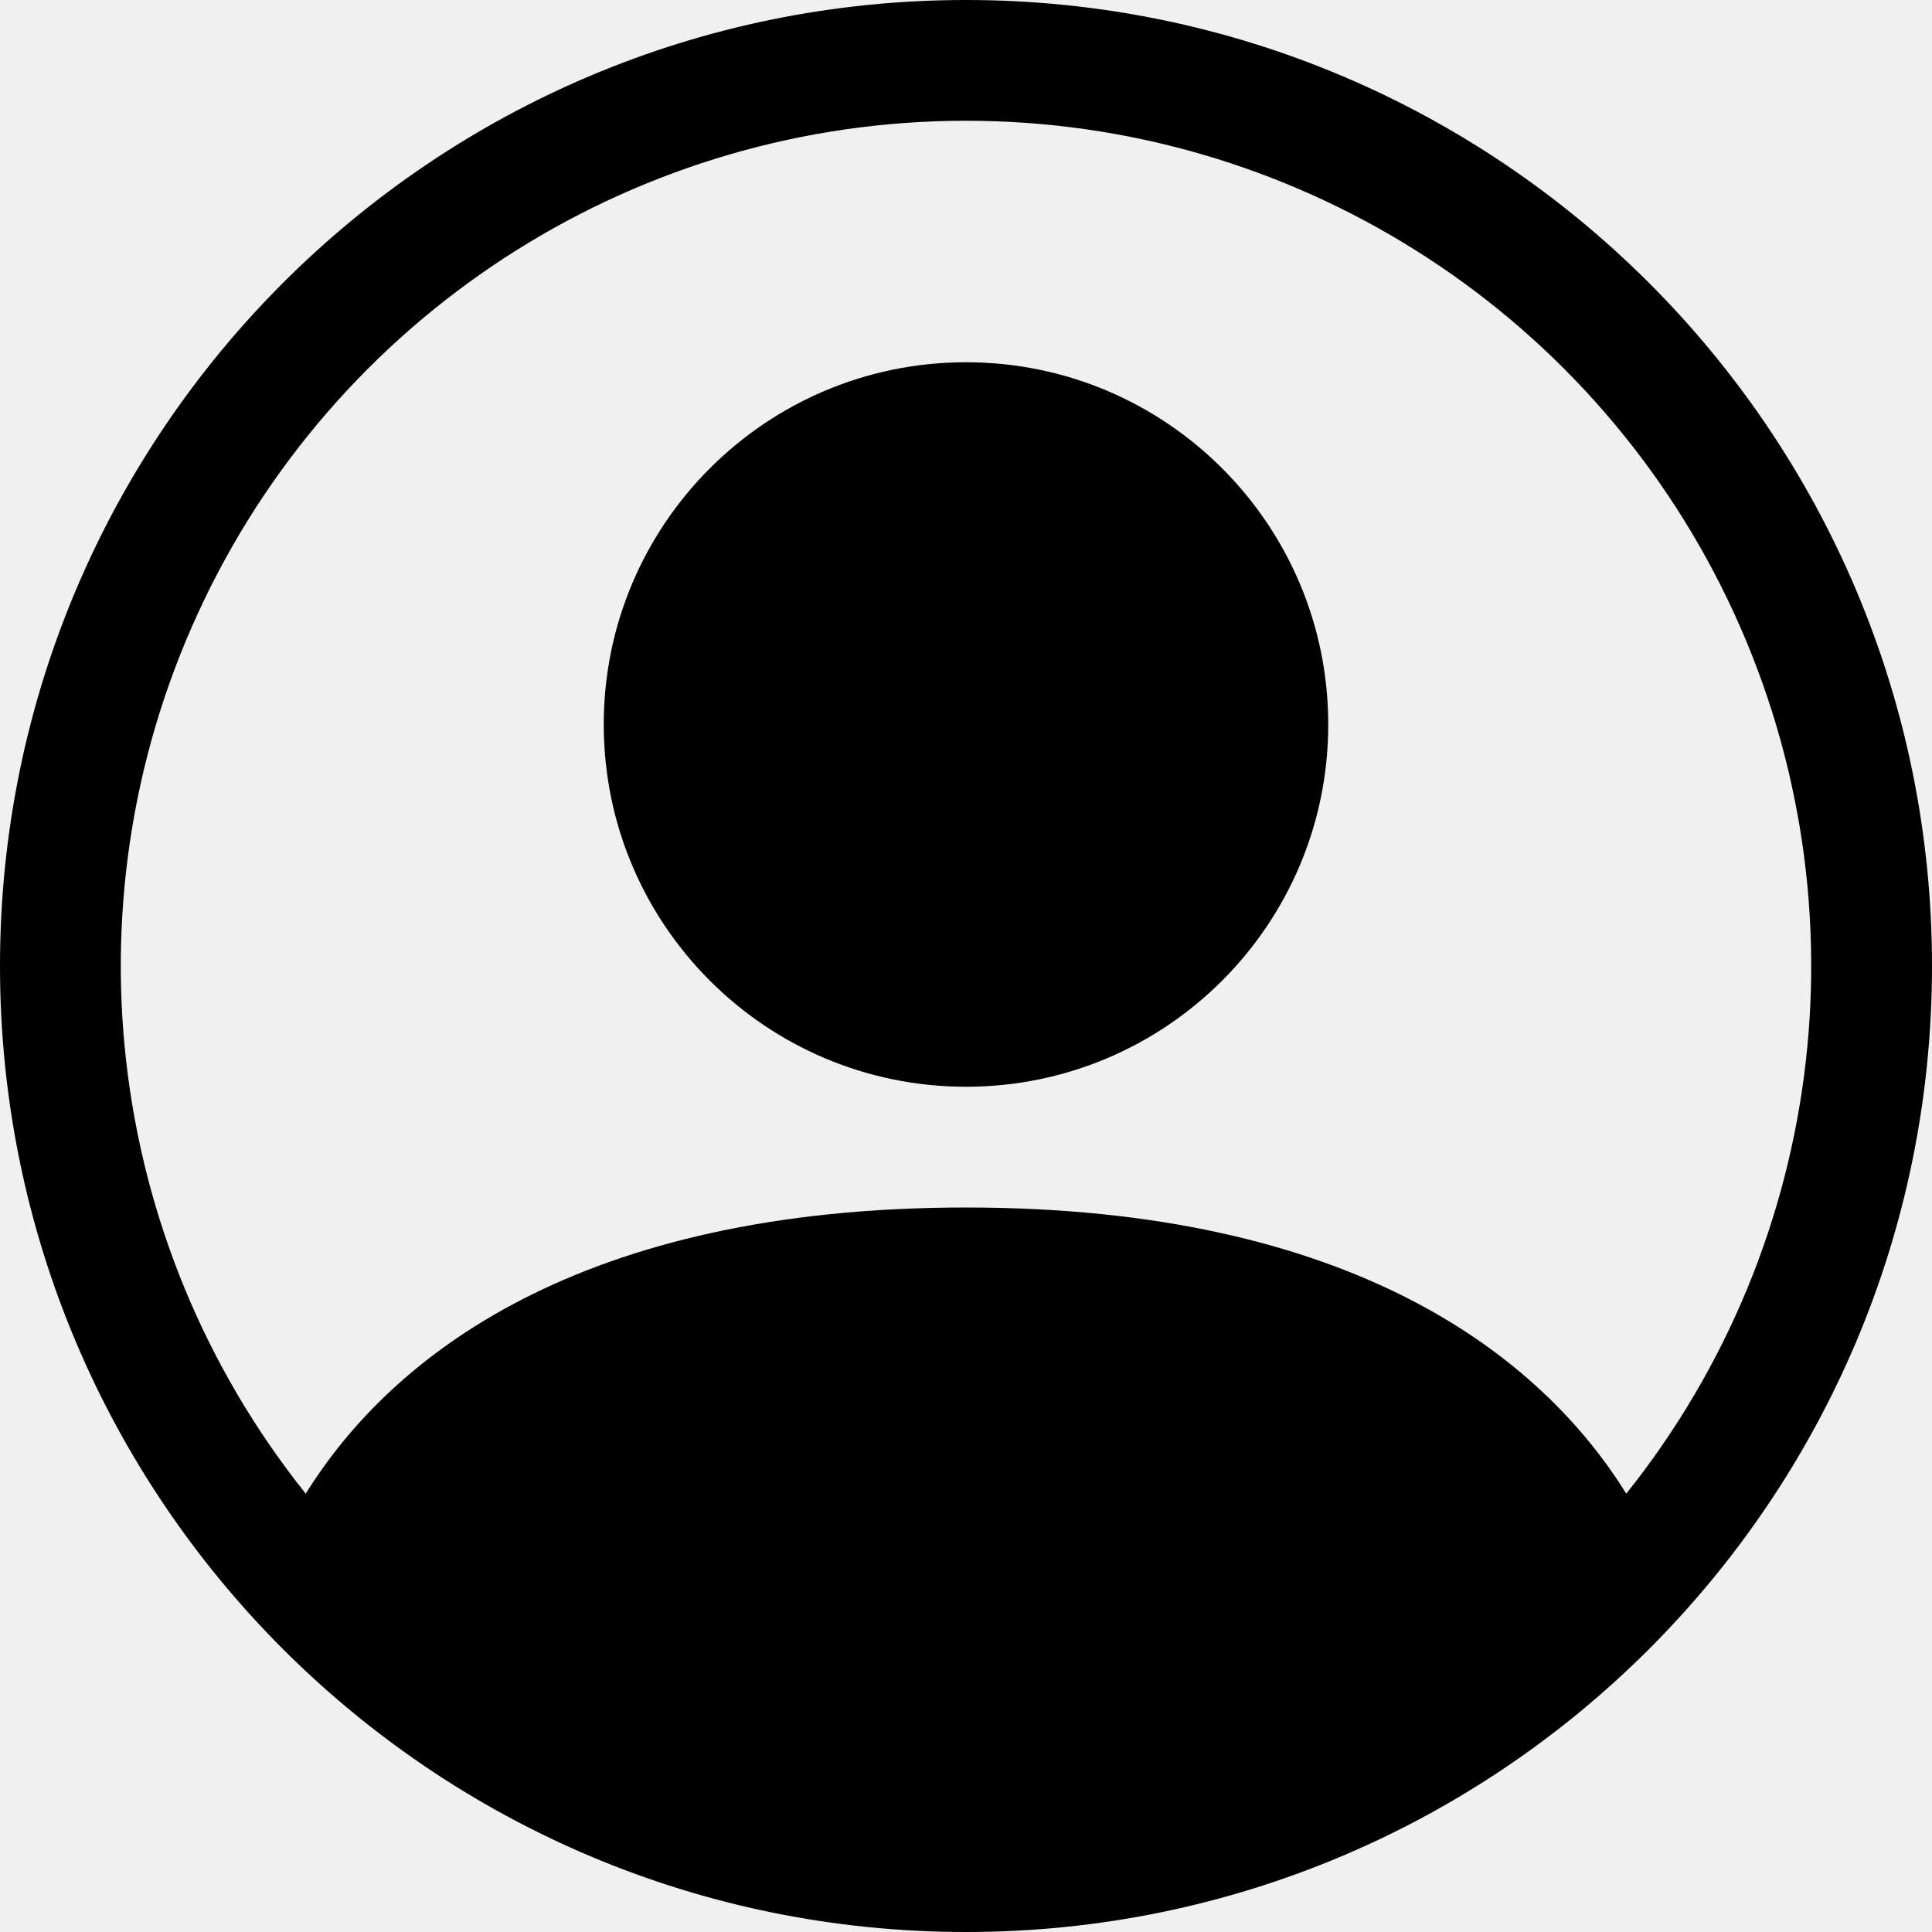
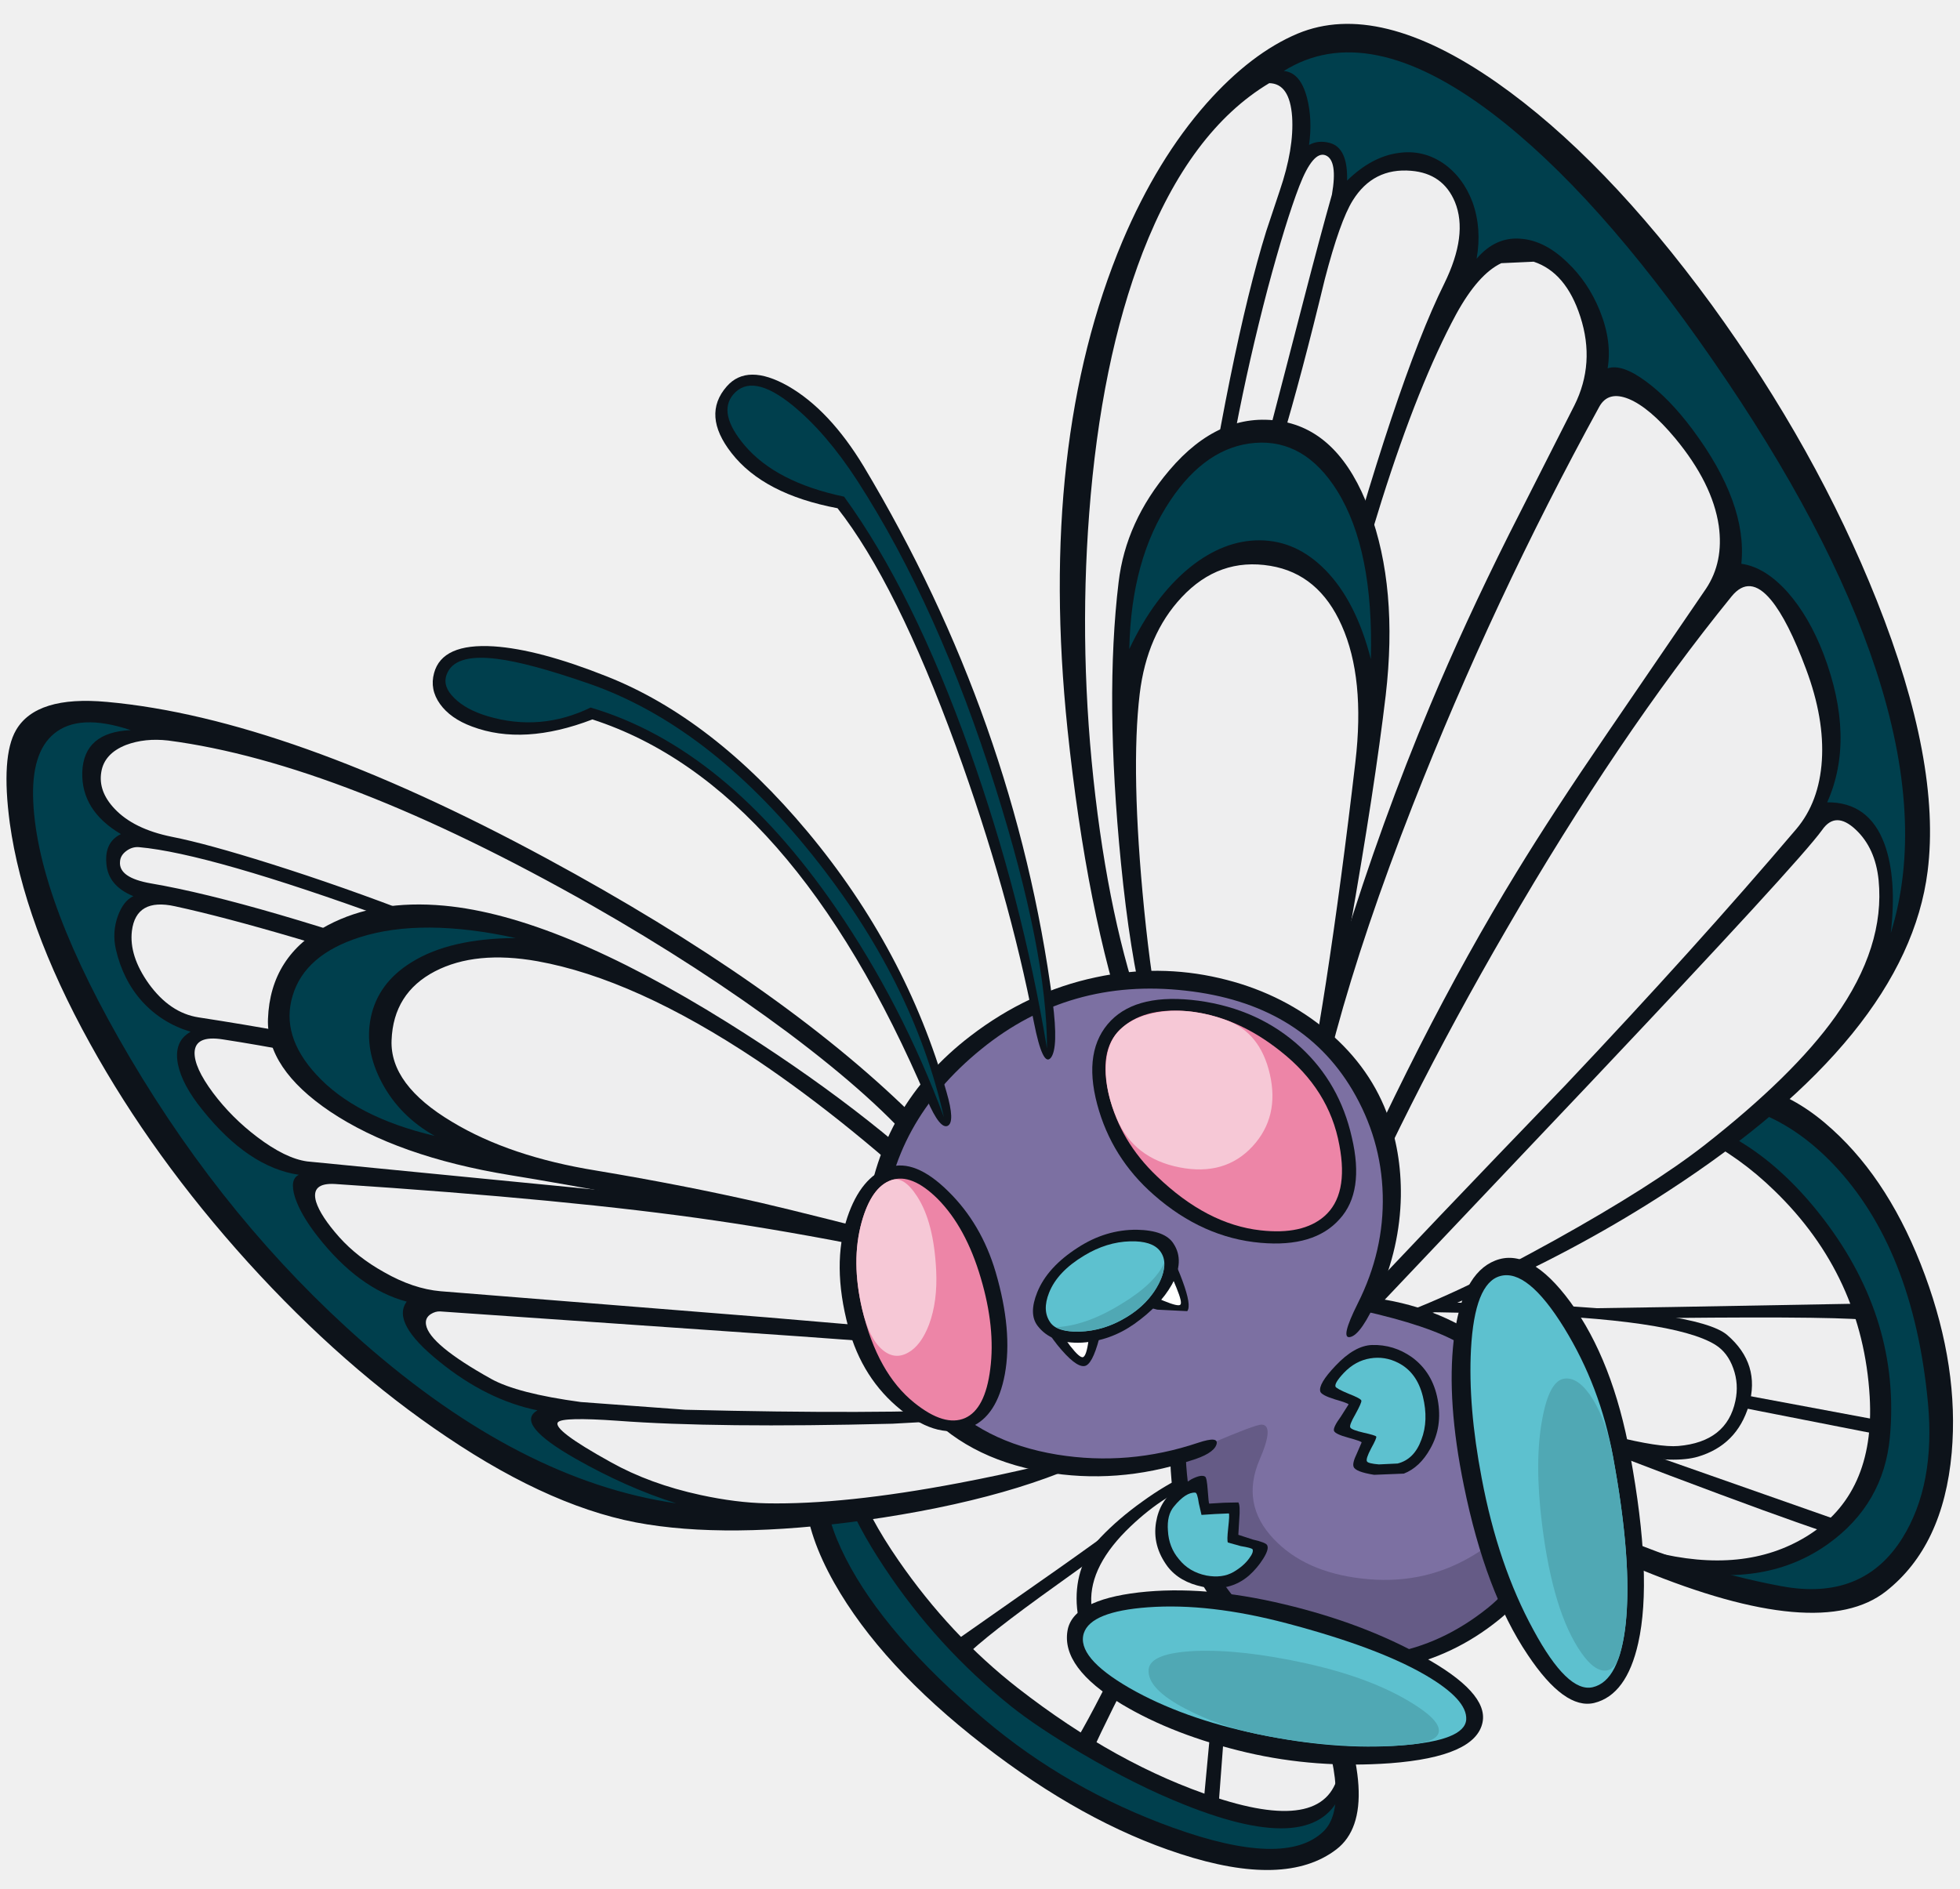
- <svg xmlns="http://www.w3.org/2000/svg" width="16" height="16" fill="currentColor" class="bi bi-person-circle" viewBox="0 0 16 16">
-   <path d="M11 6a3 3 0 1 1-6 0 3 3 0 0 1 6 0" />
-   <path fill-rule="evenodd" d="M0 8a8 8 0 1 1 16 0A8 8 0 0 1 0 8m8-7a7 7 0 0 0-5.468 11.37C3.242 11.226 4.805 10 8 10s4.757 1.225 5.468 2.37A7 7 0 0 0 8 1" />
+ <svg xmlns="http://www.w3.org/2000/svg" version="1.1" width="330px" height="318px" viewBox="-0.85 -4.1 329.55 317.85">
+   <g>
+     <path fill="#eeeeef" d="M325.15 244.0 Q320.85 258.7 313.1 263.1 305.05 267.7 289.25 263.55 273.65 259.45 248.15 243.95 223.3 228.85 219.35 221.75 218.5 220.25 220.0 217.1 221.4 214.15 222.0 214.25 233.4 205.95 247.6 197.55 276.1 180.75 290.3 180.25 298.4 179.95 306.15 187.15 313.1 193.6 318.4 204.6 323.35 214.95 325.25 225.8 327.25 236.85 325.15 244.0" />
+     <path fill="#eeeeef" d="M139.35 259.45 Q131.15 244.35 139.25 237.0 145.0 231.85 167.25 229.95 188.95 228.1 192.55 231.4 195.05 233.7 201.25 242.65 208.45 253.1 214.2 263.7 230.55 293.95 224.15 304.5 221.9 308.25 215.4 308.75 209.15 309.2 200.2 306.5 180.4 300.45 160.95 284.45 146.4 272.45 139.35 259.45" />
+     <path fill="#003f4d" d="M325.25 225.8 Q327.25 236.85 325.15 244.0 320.85 258.7 313.1 263.1 305.05 267.7 289.25 263.55 285.8 262.65 281.1 260.8 297.05 260.75 306.6 253.5 315.45 246.75 315.5 236.55 315.65 207.5 296.0 192.45 289.85 187.75 282.5 185.05 L276.35 183.25 Q284.5 180.4 290.3 180.25 298.4 179.95 306.15 187.15 313.1 193.6 318.4 204.6 323.35 214.95 325.25 225.8" />
+     <path fill="#003f4d" d="M140.65 239.35 Q140.95 243.8 143.05 249.0 149.85 265.6 172.6 283.2 193.25 299.2 208.15 301.65 221.6 303.85 225.85 294.7 226.0 297.4 225.6 300.05 225.1 302.9 224.15 304.5 221.9 308.25 215.4 308.75 209.15 309.2 200.2 306.5 180.4 300.45 160.95 284.45 146.4 272.45 139.35 259.45 131.15 244.35 139.25 237.0 L140.8 235.9 140.65 239.35" />
+     <path fill="#0d131a" d="M307.55 191.9 Q302.3 186.4 296.35 183.75 291.1 181.4 287.05 181.95 277.6 183.2 260.2 191.95 240.6 201.8 225.2 214.55 221.45 217.65 221.4 220.15 221.3 222.85 225.65 226.3 246.4 242.6 265.45 251.8 282.1 259.8 298.8 262.9 312.5 265.45 319.15 254.8 324.75 245.8 323.45 232.0 321.0 206.05 307.55 191.9 M285.35 178.95 Q296.7 176.25 307.4 186.05 317.2 194.95 322.95 210.55 328.7 226.15 327.45 240.45 326.05 256.15 316.4 263.75 305.3 272.5 275.25 260.15 246.4 248.3 222.45 226.75 218.3 223.0 217.9 221.85 217.5 220.55 218.9 214.85 220.1 210.0 247.2 195.65 273.6 181.7 285.35 178.95" />
+     <path fill="#0d131a" d="M161.6 231.4 Q144.4 233.4 140.95 237.45 134.55 244.95 141.35 258.25 147.95 271.15 164.7 285.35 178.65 297.15 196.4 303.55 215.3 310.35 221.7 304.2 226.5 299.6 220.35 282.75 215.45 269.35 205.0 251.45 199.05 241.1 196.25 237.55 192.45 232.75 188.6 231.8 178.7 229.4 161.6 231.4 M137.45 236.45 Q139.65 233.2 154.5 230.5 168.95 227.85 183.5 227.85 190.15 227.85 194.75 231.75 197.15 233.75 200.75 239.15 214.85 260.2 222.05 277.0 232.25 300.8 223.9 307.2 215.35 313.75 197.6 307.95 181.25 302.65 164.45 289.6 147.3 276.3 139.4 262.35 130.6 246.75 137.45 236.45" />
+     <path fill="#0d131a" d="M274.15 184.35 L277.05 182.9 Q293.55 184.9 306.0 201.25 318.85 218.15 317.05 237.8 316.0 249.05 306.7 255.75 296.4 263.15 281.35 260.2 L279.35 258.55 Q277.95 257.35 277.15 257.1 292.5 261.0 303.05 254.5 314.6 247.4 313.65 231.0 312.45 210.7 297.65 196.35 291.75 190.6 285.05 187.3 278.8 184.25 274.15 184.35" />
+     <path fill="#0d131a" d="M139.35 236.9 L140.7 235.85 142.05 234.75 Q140.0 243.8 150.2 258.55 158.9 271.15 170.3 280.05 187.0 293.05 203.7 298.5 222.7 304.7 224.4 293.7 L224.5 294.9 Q224.6 296.65 224.9 297.2 220.9 308.75 198.25 299.65 190.1 296.4 180.95 291.0 173.45 286.55 169.2 283.15 156.65 273.1 147.8 259.7 138.5 245.7 139.35 236.9" />
+     <path fill="#0d131a" d="M311.35 215.35 L312.15 216.7 312.9 218.05 Q305.7 217.4 271.95 217.85 L228.35 218.35 228.35 216.5 Q242.15 216.65 311.35 215.35" />
+     <path fill="#0d131a" d="M308.9 252.0 L307.65 253.0 306.35 253.85 Q298.35 251.2 279.95 244.25 256.3 235.3 227.9 223.95 L227.9 223.55 270.9 238.65 308.9 252.0" />
+     <path fill="#0d131a" d="M314.9 234.9 L315.15 236.15 315.1 237.35 273.6 229.2 227.9 220.7 227.9 218.65 314.9 234.9" />
+     <path fill="#0d131a" d="M161.2 274.95 Q160.2 274.0 159.35 272.4 L177.25 259.85 Q190.3 250.65 194.25 247.15 L195.85 248.75 Q192.05 251.8 176.9 262.65 165.0 271.15 161.2 274.95" />
+     <path fill="#0d131a" d="M182.95 290.45 Q181.5 289.85 180.25 288.6 183.75 282.7 190.25 269.05 197.45 253.9 199.6 249.95 200.9 251.25 202.85 251.3 L202.3 252.15 192.5 271.25 Q185.0 285.75 182.95 290.45" />
+     <path fill="#0d131a" d="M203.3 280.7 L205.05 259.4 205.9 261.3 Q206.35 262.65 206.75 263.3 L205.3 283.5 204.05 300.15 Q202.4 298.7 201.65 298.3 L203.3 280.7" />
+     <path fill="#0d131a" d="M289.65 220.6 Q295.35 225.5 293.3 232.5 291.3 239.15 284.75 241.1 277.1 243.35 253.75 235.5 231.45 228.05 221.25 220.75 219.8 219.7 222.4 216.9 224.05 215.15 223.75 214.9 L253.35 215.3 Q284.8 216.5 289.65 220.6" />
+     <path fill="#eeeeef" d="M287.65 222.25 Q289.75 223.55 290.7 226.25 291.65 228.9 291.05 231.7 289.6 238.6 281.45 239.3 275.25 239.85 249.95 231.45 228.55 224.35 223.2 221.75 221.55 220.95 221.8 219.25 222.0 217.6 223.65 217.25 228.05 216.35 252.0 217.05 280.6 217.9 287.65 222.25" />
+     <path fill="#0d131a" d="M198.3 277.35 Q191.6 279.45 185.65 275.75 180.55 272.55 180.2 265.8 179.9 259.25 184.2 254.7 187.25 251.5 191.25 248.65 195.05 245.9 198.5 244.3 201.2 243.0 204.0 245.4 206.6 247.6 206.6 250.35 L206.9 258.75 Q207.1 265.15 206.4 268.75 205.15 275.15 198.3 277.35" />
+     <path fill="#eeeeef" d="M200.95 273.25 Q196.1 277.05 189.7 274.95 182.95 272.75 182.65 265.7 182.35 259.4 189.3 252.8 195.15 247.25 201.05 245.35 203.15 244.7 204.05 246.75 204.65 248.05 204.8 250.95 205.3 259.1 204.8 263.75 204.0 270.8 200.95 273.25" />
+     <path fill="#eeeeef" d="M296.5 65.75 Q310.3 89.3 316.95 108.6 327.2 138.55 318.6 154.0 304.45 179.45 269.35 201.2 256.45 209.15 244.05 214.5 233.1 219.25 228.95 219.4 222.65 219.65 213.25 210.95 205.65 203.9 203.1 198.95 192.75 182.9 185.85 151.5 177.7 114.55 180.5 78.65 182.6 51.85 193.85 29.25 206.8 3.15 224.1 2.25 240.75 1.35 265.25 25.9 284.4 45.1 296.5 65.75" />
+     <path fill="#eeeeef" d="M4.5 119.55 Q8.05 110.35 39.8 120.25 63.65 127.7 87.4 139.75 104.6 148.45 125.65 163.65 147.85 179.65 155.2 189.35 L196.65 236.1 Q185.1 241.3 154.7 247.0 119.45 253.6 105.7 249.85 88.05 245.05 72.2 234.35 52.75 221.2 34.65 198.45 16.0 174.95 7.75 151.95 0.2 130.7 4.5 119.55" />
+     <path fill="#003f4d" d="M262.7 41.7 Q256.65 35.4 249.45 39.45 247.2 40.7 245.15 42.85 L243.5 44.75 Q245.45 40.25 245.9 35.35 246.85 25.55 239.55 23.75 232.25 21.95 227.75 25.65 226.3 26.8 225.35 28.35 L224.65 29.7 Q225.8 20.4 221.75 20.35 220.45 20.3 218.85 21.25 L217.45 22.15 Q219.5 11.5 214.8 8.7 213.35 7.85 211.4 7.85 L209.75 8.05 Q216.6 2.6 224.1 2.25 240.75 1.35 265.25 25.9 284.4 45.1 296.5 65.75 310.3 89.3 316.95 108.6 327.2 138.55 318.6 154.0 L312.55 163.9 Q314.55 159.7 315.7 154.2 318.1 143.3 314.2 137.15 310.25 131.0 306.45 132.4 305.35 132.75 304.35 133.8 305.95 131.45 306.9 127.7 309.35 117.95 304.3 105.95 299.25 93.95 293.6 93.2 291.8 92.95 290.15 93.85 L289.0 94.75 Q290.55 93.5 290.85 90.1 291.45 83.15 284.6 71.85 277.75 60.5 271.25 60.45 269.2 60.45 267.45 61.6 L266.1 62.7 Q267.7 59.95 268.05 55.95 268.75 48.0 262.7 41.7" />
+     <path fill="#003f4d" d="M36.95 119.55 L26.95 118.75 Q16.6 118.95 14.9 124.25 13.2 129.5 17.85 133.75 20.15 135.9 22.8 136.95 20.65 136.7 19.3 138.0 17.95 139.3 18.15 141.15 18.55 145.9 26.2 146.5 21.15 147.45 20.1 151.15 18.7 156.05 21.8 161.1 25.45 166.9 33.4 168.75 29.8 170.75 30.25 174.75 30.65 178.35 34.1 182.55 37.4 186.65 42.2 189.6 47.25 192.7 51.85 193.15 47.7 196.1 53.75 203.5 59.95 211.15 70.35 214.65 68.2 216.0 69.1 218.65 69.95 221.3 73.35 224.2 81.4 231.1 94.05 233.15 89.1 233.8 90.85 236.05 92.3 237.95 99.25 241.75 104.5 244.65 114.85 248.1 L124.15 250.95 Q112.15 251.6 105.7 249.85 88.05 245.05 72.2 234.35 52.75 221.2 34.65 198.45 16.0 174.95 7.75 151.95 0.2 130.7 4.5 119.55 6.05 115.6 16.45 116.05 24.95 116.45 36.95 119.55" />
+     <path fill="#0d131a" d="M315.15 144.05 Q314.6 138.65 311.3 135.55 307.9 132.35 305.65 135.6 301.8 140.95 266.5 178.3 L228.65 218.25 231.3 218.3 Q242.85 214.55 260.75 204.6 277.0 195.55 285.8 188.7 300.8 176.95 307.85 167.05 316.25 155.25 315.15 144.05 M217.65 27.25 Q215.35 33.25 212.35 44.45 209.2 56.45 206.95 68.2 201.6 96.1 199.35 126.15 196.8 160.55 199.75 182.75 200.5 188.1 203.4 189.95 206.4 191.9 206.9 184.7 209.2 151.4 222.55 102.05 233.95 60.0 242.05 43.65 246.1 35.4 243.85 29.9 241.85 25.1 236.5 24.65 230.1 24.1 226.65 29.65 224.5 33.1 221.95 42.9 218.0 59.25 214.7 70.25 L212.4 69.5 218.3 46.75 Q221.25 35.35 223.15 28.65 224.15 22.9 222.1 22.05 220.0 21.2 217.65 27.25 M216.45 15.55 Q216.05 9.95 212.6 9.9 199.25 17.9 191.3 38.4 184.25 56.7 182.3 82.35 180.5 105.9 183.35 130.0 186.15 153.55 192.35 169.65 193.95 173.75 194.7 173.05 195.45 172.4 195.1 168.7 192.6 143.55 199.9 94.95 206.0 54.45 212.1 34.8 L214.35 28.05 Q216.8 20.9 216.45 15.55 M297.05 96.9 Q293.45 92.55 290.4 96.3 271.4 119.7 252.45 152.45 235.1 182.35 223.15 210.6 221.2 215.25 221.05 217.95 214.8 214.65 208.1 207.3 202.45 201.15 200.6 197.1 L194.95 185.2 Q191.4 177.5 188.9 170.2 181.9 149.65 178.65 118.65 173.65 70.4 187.9 36.5 193.75 22.7 202.05 13.3 209.55 4.85 217.4 1.55 231.0 -4.1 250.9 9.8 269.0 22.5 287.05 47.2 304.7 71.5 314.85 97.0 325.7 124.3 323.4 142.55 319.9 170.3 279.65 196.45 265.6 205.6 249.65 212.8 236.65 218.7 230.65 219.9 227.55 220.6 223.55 219.05 L226.15 216.65 Q238.3 203.6 262.4 178.6 284.35 155.4 301.3 135.45 305.15 130.9 305.6 123.9 306.05 116.85 302.95 108.55 299.9 100.35 297.05 96.9 M280.9 69.65 Q276.6 64.5 273.1 63.05 269.65 61.65 268.15 64.35 250.3 96.9 236.75 131.45 220.25 173.6 218.1 200.2 217.55 207.05 217.95 209.65 218.6 213.55 221.35 207.25 237.9 169.35 254.2 142.75 260.3 132.75 269.4 119.45 L286.1 95.0 Q289.1 90.5 288.25 84.4 287.2 77.25 280.9 69.65 M246.8 29.9 Q248.4 34.35 247.5 39.45 250.75 35.65 255.1 36.1 259.0 36.45 262.7 40.0 266.3 43.4 268.25 48.25 270.3 53.35 269.55 57.9 271.95 57.1 276.0 60.1 279.95 63.0 283.8 68.15 293.1 80.6 292.05 90.8 296.05 91.35 299.85 95.6 303.45 99.7 305.85 105.9 311.3 120.2 306.5 130.95 313.55 130.9 316.15 138.0 318.25 143.8 317.2 152.95 323.05 134.15 314.7 108.65 306.9 84.9 287.15 56.4 267.75 28.35 250.1 14.95 229.1 -0.95 215.05 7.85 217.85 8.1 218.95 12.35 219.9 16.0 219.3 20.3 220.85 19.45 222.75 19.95 225.85 20.75 225.7 26.3 229.85 22.25 234.35 21.65 238.45 21.05 241.9 23.4 245.2 25.7 246.8 29.9 M264.95 49.2 Q262.55 41.75 257.1 39.95 L251.65 40.2 Q247.75 42.05 244.05 48.8 231.4 72.25 219.3 127.1 214.2 150.05 211.45 169.55 208.65 189.45 209.3 198.2 209.75 203.55 211.05 204.3 212.55 205.15 214.05 198.1 223.2 153.9 239.7 114.6 245.45 100.85 252.95 85.85 L263.95 64.15 Q267.5 57.05 264.95 49.2" />
+     <path fill="#0d131a" d="M157.3 193.45 L156.5 193.1 154.7 190.75 157.3 193.45" />
+     <path fill="#0d131a" d="M19.35 136.3 Q12.65 132.35 12.85 125.85 13.1 119.15 21.0 118.8 12.3 115.9 8.1 119.4 4.2 122.6 4.6 130.9 5.4 147.7 20.85 173.9 37.3 201.8 60.1 221.85 86.7 245.2 112.8 248.95 104.4 246.3 95.8 241.4 85.55 235.55 89.45 233.3 80.9 231.55 72.95 225.1 64.8 218.55 67.45 215.0 59.35 212.85 52.4 203.95 49.6 200.35 48.65 197.45 47.7 194.4 49.3 193.65 40.8 192.4 33.05 182.7 29.65 178.5 28.95 175.05 28.2 171.2 31.05 169.6 L31.0 169.55 Q26.25 168.1 22.95 164.5 19.7 160.9 18.5 155.7 17.85 152.8 18.85 150.05 19.8 147.5 21.45 146.75 17.15 145.0 16.9 141.2 16.6 137.65 19.35 136.3 M1.7 118.8 Q5.1 112.95 17.0 114.05 47.35 116.8 90.9 140.35 130.1 161.55 152.3 183.3 152.95 184.9 152.4 186.2 151.95 187.1 153.95 189.85 146.65 181.0 131.65 169.75 116.75 158.65 98.6 148.3 56.4 124.35 27.3 120.55 23.4 120.1 20.2 121.3 16.55 122.75 16.05 125.85 15.5 129.1 18.3 132.05 21.5 135.45 27.9 136.75 33.75 137.9 44.55 141.3 56.75 145.15 69.4 150.05 L64.55 150.6 Q34.2 139.55 22.4 138.5 21.25 138.4 20.25 139.15 19.25 139.9 19.2 140.95 18.95 143.65 24.4 144.6 41.7 147.55 76.5 159.8 112.75 172.5 138.2 185.05 113.95 174.9 78.3 163.1 44.4 151.9 28.45 148.45 21.9 147.0 21.2 152.6 20.7 156.8 24.05 161.5 27.6 166.4 32.4 167.15 63.05 171.85 93.1 179.95 107.45 183.8 164.55 201.1 L170.4 207.2 Q139.5 195.5 97.8 184.45 60.2 174.5 36.45 170.85 31.9 170.15 31.75 173.0 31.65 175.55 34.85 179.85 38.0 184.05 42.3 187.3 47.05 190.9 50.7 191.4 L100.25 196.25 Q136.05 200.3 176.2 210.4 L178.7 213.05 Q142.8 204.75 119.35 201.35 95.15 197.8 55.4 195.2 51.25 194.95 52.2 198.2 52.95 200.6 56.1 204.15 59.15 207.55 63.65 210.05 68.55 212.85 73.15 213.25 L128.1 217.65 185.0 222.5 187.15 224.75 133.65 220.85 73.1 216.65 Q72.3 216.6 71.5 217.1 70.5 217.75 70.7 218.9 71.25 222.2 81.65 228.0 86.05 230.45 96.75 231.9 L114.35 233.2 Q146.65 234.0 164.8 233.05 179.45 232.3 192.05 229.85 L195.15 233.15 194.7 233.6 Q193.95 232.9 191.9 233.2 L149.2 235.55 Q119.5 236.3 102.9 235.05 93.65 234.4 92.9 235.3 91.9 236.55 101.75 242.0 108.35 245.7 116.9 247.55 122.9 248.85 128.0 248.95 141.05 249.2 160.3 245.55 174.05 242.95 187.35 239.1 173.0 247.4 147.6 251.35 123.75 255.0 107.95 252.5 92.45 250.1 74.15 237.75 56.85 226.15 40.75 208.4 24.7 190.65 14.15 171.55 3.0 151.4 0.65 134.45 -0.85 123.2 1.7 118.8" />
+     <path fill="#eeeeef" d="M229.7 88.1 Q232.2 101.0 230.3 114.2 L228.2 131.35 Q226.1 147.65 224.1 159.85 217.7 198.45 211.45 198.45 208.9 197.1 205.6 193.45 198.95 186.1 195.05 174.45 190.85 161.85 189.0 142.1 187.55 126.5 187.8 110.15 188.05 93.5 193.3 82.45 200.05 68.35 213.35 68.7 226.05 69.05 229.7 88.1" />
+     <path fill="#eeeeef" d="M80.65 150.95 Q88.3 152.15 94.1 154.85 122.85 168.15 147.85 188.75 156.6 195.95 162.65 202.25 167.9 207.6 167.6 208.4 167.1 209.85 131.55 201.9 89.25 192.4 84.7 191.7 68.75 189.2 58.45 183.75 44.0 176.1 45.95 164.5 48.0 152.45 65.5 150.5 L80.65 150.95" />
+     <path fill="#003f4d" d="M213.35 68.7 Q225.65 69.05 229.6 87.45 232.65 101.65 230.05 115.55 229.6 108.95 226.95 102.3 221.7 89.05 210.95 88.9 200.15 88.7 192.9 100.6 190.6 104.35 188.95 108.8 188.1 111.05 187.75 112.55 L187.8 110.15 Q188.05 93.5 193.3 82.45 200.05 68.35 213.35 68.7" />
+     <path fill="#003f4d" d="M78.95 155.35 Q63.7 157.95 63.15 168.55 62.65 179.15 73.65 186.5 79.1 190.15 84.7 191.7 68.75 189.2 58.45 183.75 44.0 176.1 45.95 164.5 48.0 152.45 65.5 150.5 L80.65 150.95 Q88.3 152.15 94.1 154.85 L78.95 155.35" />
+     <path fill="#0d131a" d="M208.65 196.2 L206.55 194.15 204.25 190.45 Q206.9 194.3 208.6 196.15 L208.65 196.2 Q211.4 198.15 213.85 195.7 217.35 192.2 222.15 161.25 224.75 144.35 227.1 124.15 228.75 110.05 224.8 101.2 220.95 92.5 212.8 91.15 204.15 89.7 197.85 96.45 192.0 102.7 190.8 112.7 189.25 125.7 191.55 149.0 194.0 173.45 198.3 181.3 L197.5 180.2 Q190.65 171.55 187.65 141.2 184.9 113.4 187.25 93.9 188.45 83.7 195.8 75.05 204.25 65.1 214.55 66.8 224.5 68.45 229.45 81.8 234.3 94.85 232.2 112.95 230.35 128.55 226.15 152.4 220.4 185.15 215.9 196.5 213.85 201.7 208.65 196.2 M211.05 86.85 Q217.2 86.9 222.05 91.85 227.2 97.1 229.7 106.85 230.2 88.45 224.05 78.55 218.6 69.8 210.2 70.45 202.0 71.1 195.95 80.15 189.35 90.0 189.05 105.15 193.2 96.35 199.2 91.45 204.95 86.8 211.05 86.85" />
+     <path fill="#0d131a" d="M44.1 167.4 Q44.5 156.75 54.15 151.65 62.35 147.3 73.75 148.35 92.7 150.1 121.4 168.0 144.75 182.6 160.05 197.65 168.7 206.2 170.35 209.4 172.15 212.75 166.85 211.35 122.2 199.8 84.8 193.7 65.9 190.6 54.55 183.0 43.8 175.75 44.1 167.4 M61.4 167.2 Q62.6 161.35 68.3 157.85 74.75 153.85 85.8 153.8 70.05 150.35 59.6 153.65 50.3 156.6 48.25 163.5 46.2 170.25 52.25 176.8 58.8 183.95 72.15 187.1 66.3 183.8 63.3 178.2 60.3 172.6 61.4 167.2 M72.2 159.4 Q65.2 163.05 64.9 171.0 64.6 178.5 75.1 184.75 84.8 190.6 99.4 192.95 114.05 195.4 127.0 198.35 135.2 200.25 156.65 205.8 162.65 207.35 163.4 207.05 165.0 206.45 158.85 200.7 142.05 184.9 126.45 174.4 105.85 160.65 89.45 157.7 79.05 155.85 72.2 159.4" />
+     <path fill="#7c70a2" d="M168.2 167.95 Q182.6 159.7 198.65 161.75 212.55 163.5 222.5 171.8 231.2 179.05 232.2 192.6 233.0 203.65 228.9 215.2 236.8 216.95 243.1 219.7 249.8 222.6 252.2 225.6 260.3 235.65 259.95 248.05 259.6 260.45 251.05 267.3 241.95 274.65 231.75 275.65 221.05 276.7 210.1 270.55 203.8 267.0 200.35 258.45 197.35 251.05 196.95 241.2 182.9 243.8 173.05 241.65 161.8 239.2 154.2 230.3 142.2 216.25 146.8 196.75 151.35 177.55 168.2 167.95" />
+     <path fill="#655b86" d="M251.05 267.3 Q241.95 274.65 231.75 275.65 221.05 276.7 210.1 270.55 203.8 267.0 200.35 258.45 197.35 251.05 196.95 241.2 L197.7 240.95 202.75 238.9 Q210.25 235.7 211.3 235.7 213.5 235.75 211.0 241.55 207.75 249.05 213.35 254.95 218.6 260.5 228.1 261.6 238.1 262.8 246.35 258.05 255.9 252.65 259.35 241.0 260.85 248.7 258.7 255.7 256.5 262.9 251.05 267.3" />
+     <path fill="#0d131a" d="M198.5 162.65 Q179.0 160.45 164.2 172.45 148.95 184.8 147.7 202.55 146.55 218.8 157.0 230.55 164.15 238.65 176.9 240.75 188.9 242.7 200.65 238.75 204.25 237.55 203.7 239.1 203.15 240.65 199.25 241.8 186.95 245.8 174.7 243.65 161.4 241.35 153.8 232.45 142.35 219.1 144.75 200.6 147.15 181.9 162.3 170.3 172.05 162.8 183.45 160.4 193.95 158.15 204.25 160.55 214.15 162.85 221.6 168.8 229.15 174.85 232.35 183.15 234.85 189.7 234.75 197.25 234.6 205.9 230.95 214.1 228.1 220.55 226.25 220.95 224.45 221.4 227.5 215.3 231.95 206.45 231.7 197.0 231.45 187.55 226.55 179.3 217.9 164.8 198.5 162.65" />
+     <path fill="#0d131a" d="M256.65 237.2 Q253.15 227.0 244.65 222.05 239.55 219.05 228.15 216.5 L228.85 215.4 229.5 214.3 Q240.65 215.6 249.1 221.75 257.65 228.0 260.15 236.85 262.6 245.6 260.45 254.0 258.15 263.0 251.25 268.55 243.6 274.75 234.15 276.65 224.75 278.5 216.45 275.45 207.6 272.2 202.3 264.15 196.45 255.25 195.95 241.85 196.3 241.25 197.25 241.45 198.2 241.6 198.55 241.05 199.05 252.95 204.15 261.25 208.9 268.95 216.75 272.4 224.3 275.7 232.9 274.2 241.75 272.7 249.45 266.5 254.8 262.2 257.1 254.85 259.75 246.3 256.65 237.2" />
+     <path fill="#0d131a" d="M158.6 196.45 Q164.15 201.9 166.55 210.0 169.45 219.9 168.1 227.25 166.8 234.2 162.4 236.1 157.1 238.4 150.65 233.25 144.1 228.0 141.75 219.25 138.95 208.75 141.6 200.8 143.9 194.0 148.55 192.4 153.0 190.9 158.6 196.45" />
+     <path fill="#ed85a7" d="M156.8 197.7 Q161.55 202.5 164.05 211.0 166.55 219.4 165.65 226.35 164.8 233.1 161.4 234.6 157.95 236.1 152.9 232.05 146.65 227.05 144.1 216.3 142.2 208.2 144.0 201.65 145.65 195.7 149.0 194.55 152.4 193.35 156.8 197.7" />
+     <path fill="#f6c8d6" d="M153.35 197.3 Q156.15 201.6 156.55 209.75 156.8 214.95 155.35 218.85 154.0 222.4 151.8 223.6 149.55 224.85 147.5 223.1 145.25 221.2 144.1 216.3 142.2 208.2 144.0 201.65 145.65 195.7 149.0 194.55 151.1 193.8 153.35 197.3" />
+     <path fill="#0d131a" d="M193.2 197.05 Q186.05 190.8 183.65 181.8 181.2 172.6 185.95 167.7 190.55 163.0 200.7 164.35 210.9 165.75 217.9 172.2 224.45 178.25 226.5 187.35 228.65 196.5 224.45 201.1 220.2 205.9 211.15 205.1 201.4 204.25 193.2 197.05" />
+     <path fill="#ed85a7" d="M193.7 193.9 Q187.55 188.05 185.65 180.35 183.8 172.75 187.5 169.2 191.3 165.5 198.65 166.1 206.9 166.8 214.5 172.85 222.7 179.3 224.4 188.65 226.0 197.05 221.85 200.65 218.2 203.8 211.15 203.0 202.1 202.0 193.7 193.9" />
+     <path fill="#f6c8d6" d="M197.5 192.4 Q189.85 190.9 187.0 184.3 185.0 179.7 185.1 175.6 185.2 171.4 187.5 169.2 190.1 166.7 194.85 166.15 199.9 165.6 205.45 167.65 211.1 169.75 212.7 176.7 214.35 183.9 209.8 188.85 205.15 193.9 197.5 192.4" />
+     <path fill="#0d131a" d="M174.4 217.7 Q174.7 216.85 179.25 216.25 183.65 215.7 184.45 216.15 185.2 216.6 184.0 221.15 182.8 225.75 181.45 225.85 179.95 226.0 176.95 222.3 174.1 218.65 174.4 217.7" />
+     <path fill="#ffffff" d="M177.7 220.1 Q177.9 219.55 179.8 218.95 L182.1 218.55 Q182.55 218.75 182.2 221.45 181.85 224.15 181.25 224.35 180.7 224.5 179.1 222.45 177.6 220.45 177.7 220.1" />
+     <path fill="#0d131a" d="M189.4 214.7 Q189.3 213.8 192.1 210.5 194.9 207.2 195.65 207.25 196.45 207.3 198.0 211.5 199.55 215.7 198.8 216.6 L193.75 216.35 Q189.5 215.3 189.4 214.7" />
+     <path fill="#ffffff" d="M192.25 213.45 Q192.2 212.9 193.65 211.55 195.1 210.15 195.6 210.2 196.05 210.25 197.0 212.7 198.0 215.15 197.65 215.5 197.35 215.9 194.8 214.85 192.3 213.8 192.25 213.45" />
+     <path fill="#0d131a" d="M173.6 219.05 Q172.1 217.05 173.55 213.45 175.25 209.2 180.4 205.9 185.1 202.85 190.35 202.9 195.1 203.0 196.5 205.25 198.4 208.15 196.2 212.15 194.2 215.7 189.9 218.75 185.85 221.6 181.1 221.9 175.95 222.15 173.6 219.05" />
+     <path fill="#0d131a" d="M202.25 246.75 Q202.4 248.9 202.5 249.0 L205.0 248.85 207.4 248.8 Q207.75 249.25 207.55 251.7 L207.4 254.25 209.85 255.05 Q212.05 255.55 212.25 256.0 212.6 256.65 211.6 258.25 210.6 259.85 209.2 261.1 205.95 263.9 201.4 263.0 197.5 262.2 195.5 259.6 192.9 256.1 193.55 252.15 194.15 248.55 196.9 246.55 L199.5 244.9 Q201.15 244.05 201.8 244.45 202.1 244.6 202.25 246.75" />
+     <path fill="#5dc1cf" d="M197.4 258.35 Q195.7 256.35 195.55 253.55 195.35 250.95 196.55 249.5 198.55 247.05 200.15 247.15 200.5 247.15 200.75 248.95 L201.2 250.9 203.5 250.75 205.8 250.65 Q205.95 250.8 205.7 253.05 205.45 255.3 205.65 255.55 L207.8 256.15 Q209.65 256.45 209.8 256.7 210.0 257.2 209.2 258.25 208.3 259.5 206.6 260.5 204.7 261.6 202.0 261.1 199.1 260.5 197.4 258.35" />
+     <path fill="#0d131a" d="M236.6 224.35 Q240.1 226.9 240.95 231.5 241.8 236.05 239.7 239.75 237.95 242.9 235.25 243.95 L230.25 244.15 Q227.1 243.65 226.8 242.8 226.55 242.2 227.35 240.55 L228.15 238.7 Q228.1 238.5 225.9 237.9 223.7 237.3 223.5 236.75 223.3 236.2 224.65 234.35 L225.95 232.3 Q225.9 232.1 223.65 231.45 221.4 230.75 221.2 230.15 220.8 228.9 223.75 225.8 226.95 222.4 229.9 222.3 233.55 222.2 236.6 224.35" />
+     <path fill="#5dc1cf" d="M234.3 225.3 Q237.45 226.9 238.45 230.95 239.45 235.0 238.2 238.25 237.0 241.55 234.2 242.25 L231.05 242.4 Q229.25 242.25 229.05 241.9 228.8 241.5 229.75 239.7 230.75 237.9 230.6 237.7 230.45 237.5 228.45 237.05 226.5 236.6 226.25 236.2 226.0 235.85 227.1 233.95 228.2 231.95 228.1 231.65 228.0 231.3 225.95 230.5 223.9 229.65 223.75 229.3 223.55 228.7 225.15 227.0 227.1 224.95 229.6 224.55 232.05 224.15 234.3 225.3" />
+     <path fill="#5dc1cf" d="M194.2 206.45 Q195.8 208.5 194.0 211.95 192.25 215.4 188.6 217.6 184.75 219.95 180.65 220.05 176.9 220.15 175.75 218.5 174.35 216.5 175.55 213.5 176.95 209.95 181.45 207.25 185.25 204.95 189.2 204.85 192.85 204.75 194.2 206.45" />
+     <path fill="#50a8b4" d="M194.9 208.5 Q195.0 210.7 193.25 213.3 191.45 215.9 188.6 217.6 185.35 219.6 181.8 219.95 178.6 220.3 176.75 219.3 181.8 219.05 187.7 215.4 193.4 211.95 194.9 208.5" />
+     <path fill="#0d131a" d="M187.75 282.75 Q177.6 276.6 178.65 270.4 179.5 265.25 190.65 263.95 201.6 262.7 215.15 265.95 228.35 269.1 238.4 274.7 249.5 280.8 248.5 285.8 247.35 291.6 232.95 292.7 220.45 293.6 208.85 290.9 196.5 288.0 187.75 282.75" />
+     <path fill="#0d131a" d="M273.35 240.85 Q277.15 261.5 274.7 272.45 272.75 281.2 267.3 282.55 262.3 283.75 256.1 274.45 249.0 263.9 245.35 245.95 242.45 231.8 243.65 221.45 244.95 210.35 250.6 208.1 256.45 205.75 263.3 215.1 270.45 224.9 273.35 240.85" />
+     <path fill="#5dc1cf" d="M251.45 210.7 Q256.05 209.4 262.25 219.45 268.3 229.3 270.45 241.05 273.7 258.75 272.6 269.15 271.55 278.85 267.05 279.9 262.8 280.9 257.05 270.25 251.1 259.35 248.35 244.7 246.05 232.65 246.55 223.05 247.15 211.9 251.45 210.7" />
+     <path fill="#50a8b4" d="M262.35 227.95 Q264.75 227.7 267.1 231.5 269.35 235.2 270.45 241.05 273.4 257.05 272.75 267.0 272.55 271.25 271.55 274.55 270.7 277.25 268.9 277.1 267.15 277.0 265.15 274.15 260.35 267.35 258.5 252.4 257.2 241.9 258.55 234.75 259.75 228.2 262.35 227.95" />
+     <path fill="#5dc1cf" d="M181.4 270.8 Q182.6 267.15 192.2 266.45 202.5 265.7 215.55 269.15 230.9 273.2 238.95 277.9 245.95 282.0 245.75 285.35 245.5 288.9 234.75 289.7 223.8 290.55 210.65 287.8 198.0 285.15 189.1 280.05 180.1 274.85 181.4 270.8" />
+     <path fill="#50a8b4" d="M192.3 276.95 Q192.5 274.15 200.2 273.8 207.95 273.5 218.85 275.9 230.8 278.55 237.9 283.4 241.2 285.65 241.15 287.25 241.1 289.0 236.85 289.5 231.7 290.1 224.95 289.7 217.85 289.3 210.65 287.8 203.95 286.4 198.45 283.5 192.05 280.15 192.3 276.95" />
+     <path fill="#003f4d" d="M98.75 116.2 Q92.55 119.3 83.15 118.15 72.8 116.9 73.05 110.6 73.3 104.55 82.9 105.45 89.5 106.05 98.6 109.55 120.9 118.2 138.45 141.55 152.8 160.65 157.65 179.4 158.9 184.15 158.45 185.05 157.95 185.9 156.1 181.65 132.45 126.2 98.75 116.2" />
+     <path fill="#003f4d" d="M176.05 168.65 Q176.5 173.85 175.45 173.45 174.4 173.1 173.8 168.45 171.25 149.5 159.5 117.7 147.15 84.45 140.05 80.75 125.65 76.55 121.7 70.0 118.7 65.05 122.05 61.3 125.35 57.7 131.5 61.55 137.55 65.35 143.55 74.65 157.75 96.7 167.35 128.25 174.7 152.45 176.05 168.65" />
+     <path fill="#0d131a" d="M175.2 172.4 Q175.25 156.2 166.55 128.55 156.95 98.0 143.3 76.85 138.05 68.75 132.35 64.1 125.55 58.6 122.4 62.3 119.75 65.45 124.3 70.85 129.6 77.1 141.05 79.5 152.65 95.45 162.2 122.25 170.95 146.85 175.2 172.4 M176.15 164.5 Q177.15 172.3 175.85 173.95 174.5 175.6 173.0 168.0 168.75 146.0 159.9 121.6 149.85 94.05 139.95 81.45 127.5 79.1 122.1 72.15 117.1 65.75 121.3 60.95 124.75 57.0 131.65 60.9 138.6 64.9 144.35 74.4 169.85 117.0 176.15 164.5" />
+     <path fill="#0d131a" d="M74.15 109.5 Q73.45 111.45 75.45 113.4 77.4 115.35 81.05 116.45 89.95 119.1 98.4 115.0 121.1 121.7 139.65 148.7 150.8 164.95 157.85 183.95 152.7 161.0 135.7 139.8 118.15 117.9 98.05 110.95 87.95 107.45 82.6 106.8 75.4 105.9 74.15 109.5 M78.45 118.2 Q74.8 116.85 73.05 114.4 71.3 111.95 72.05 109.2 73.4 104.15 82.1 104.7 89.65 105.2 101.1 109.75 118.95 116.8 134.9 135.9 151.5 155.8 158.3 179.75 159.75 184.75 158.5 185.4 157.2 186.05 155.05 181.1 132.45 127.95 98.7 117.0 87.1 121.45 78.45 118.2" />
+   </g>
</svg>
